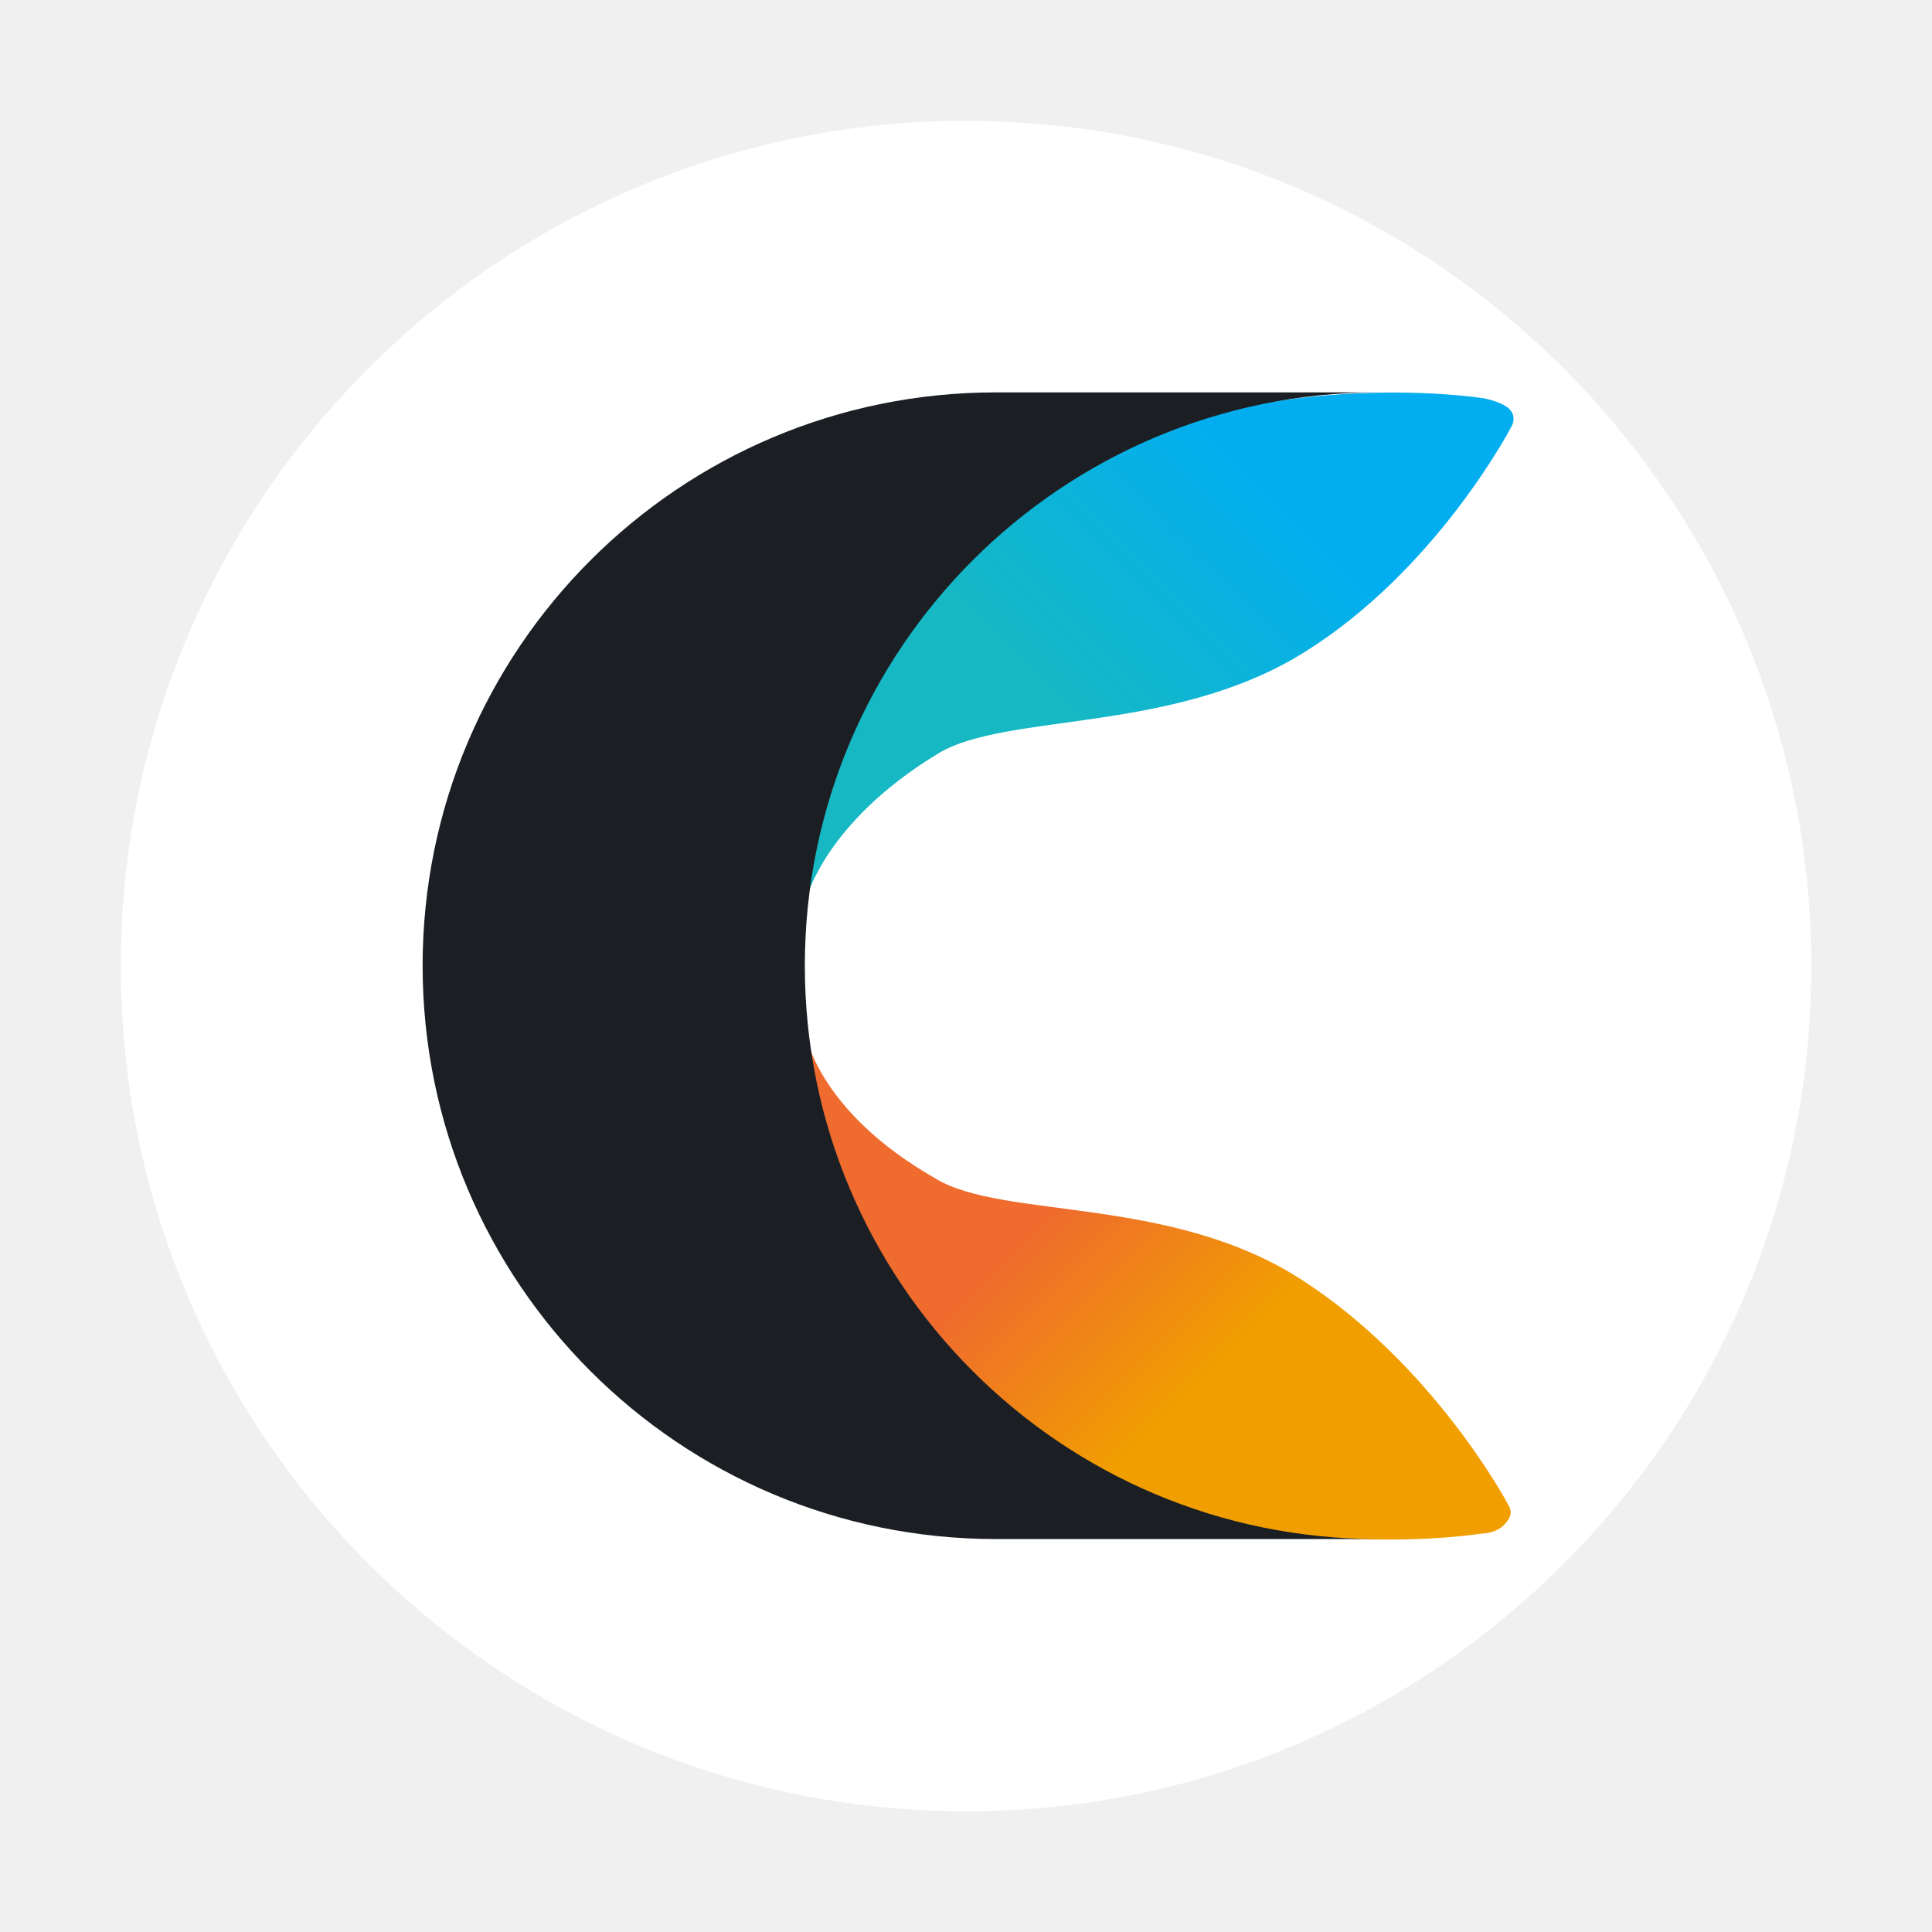
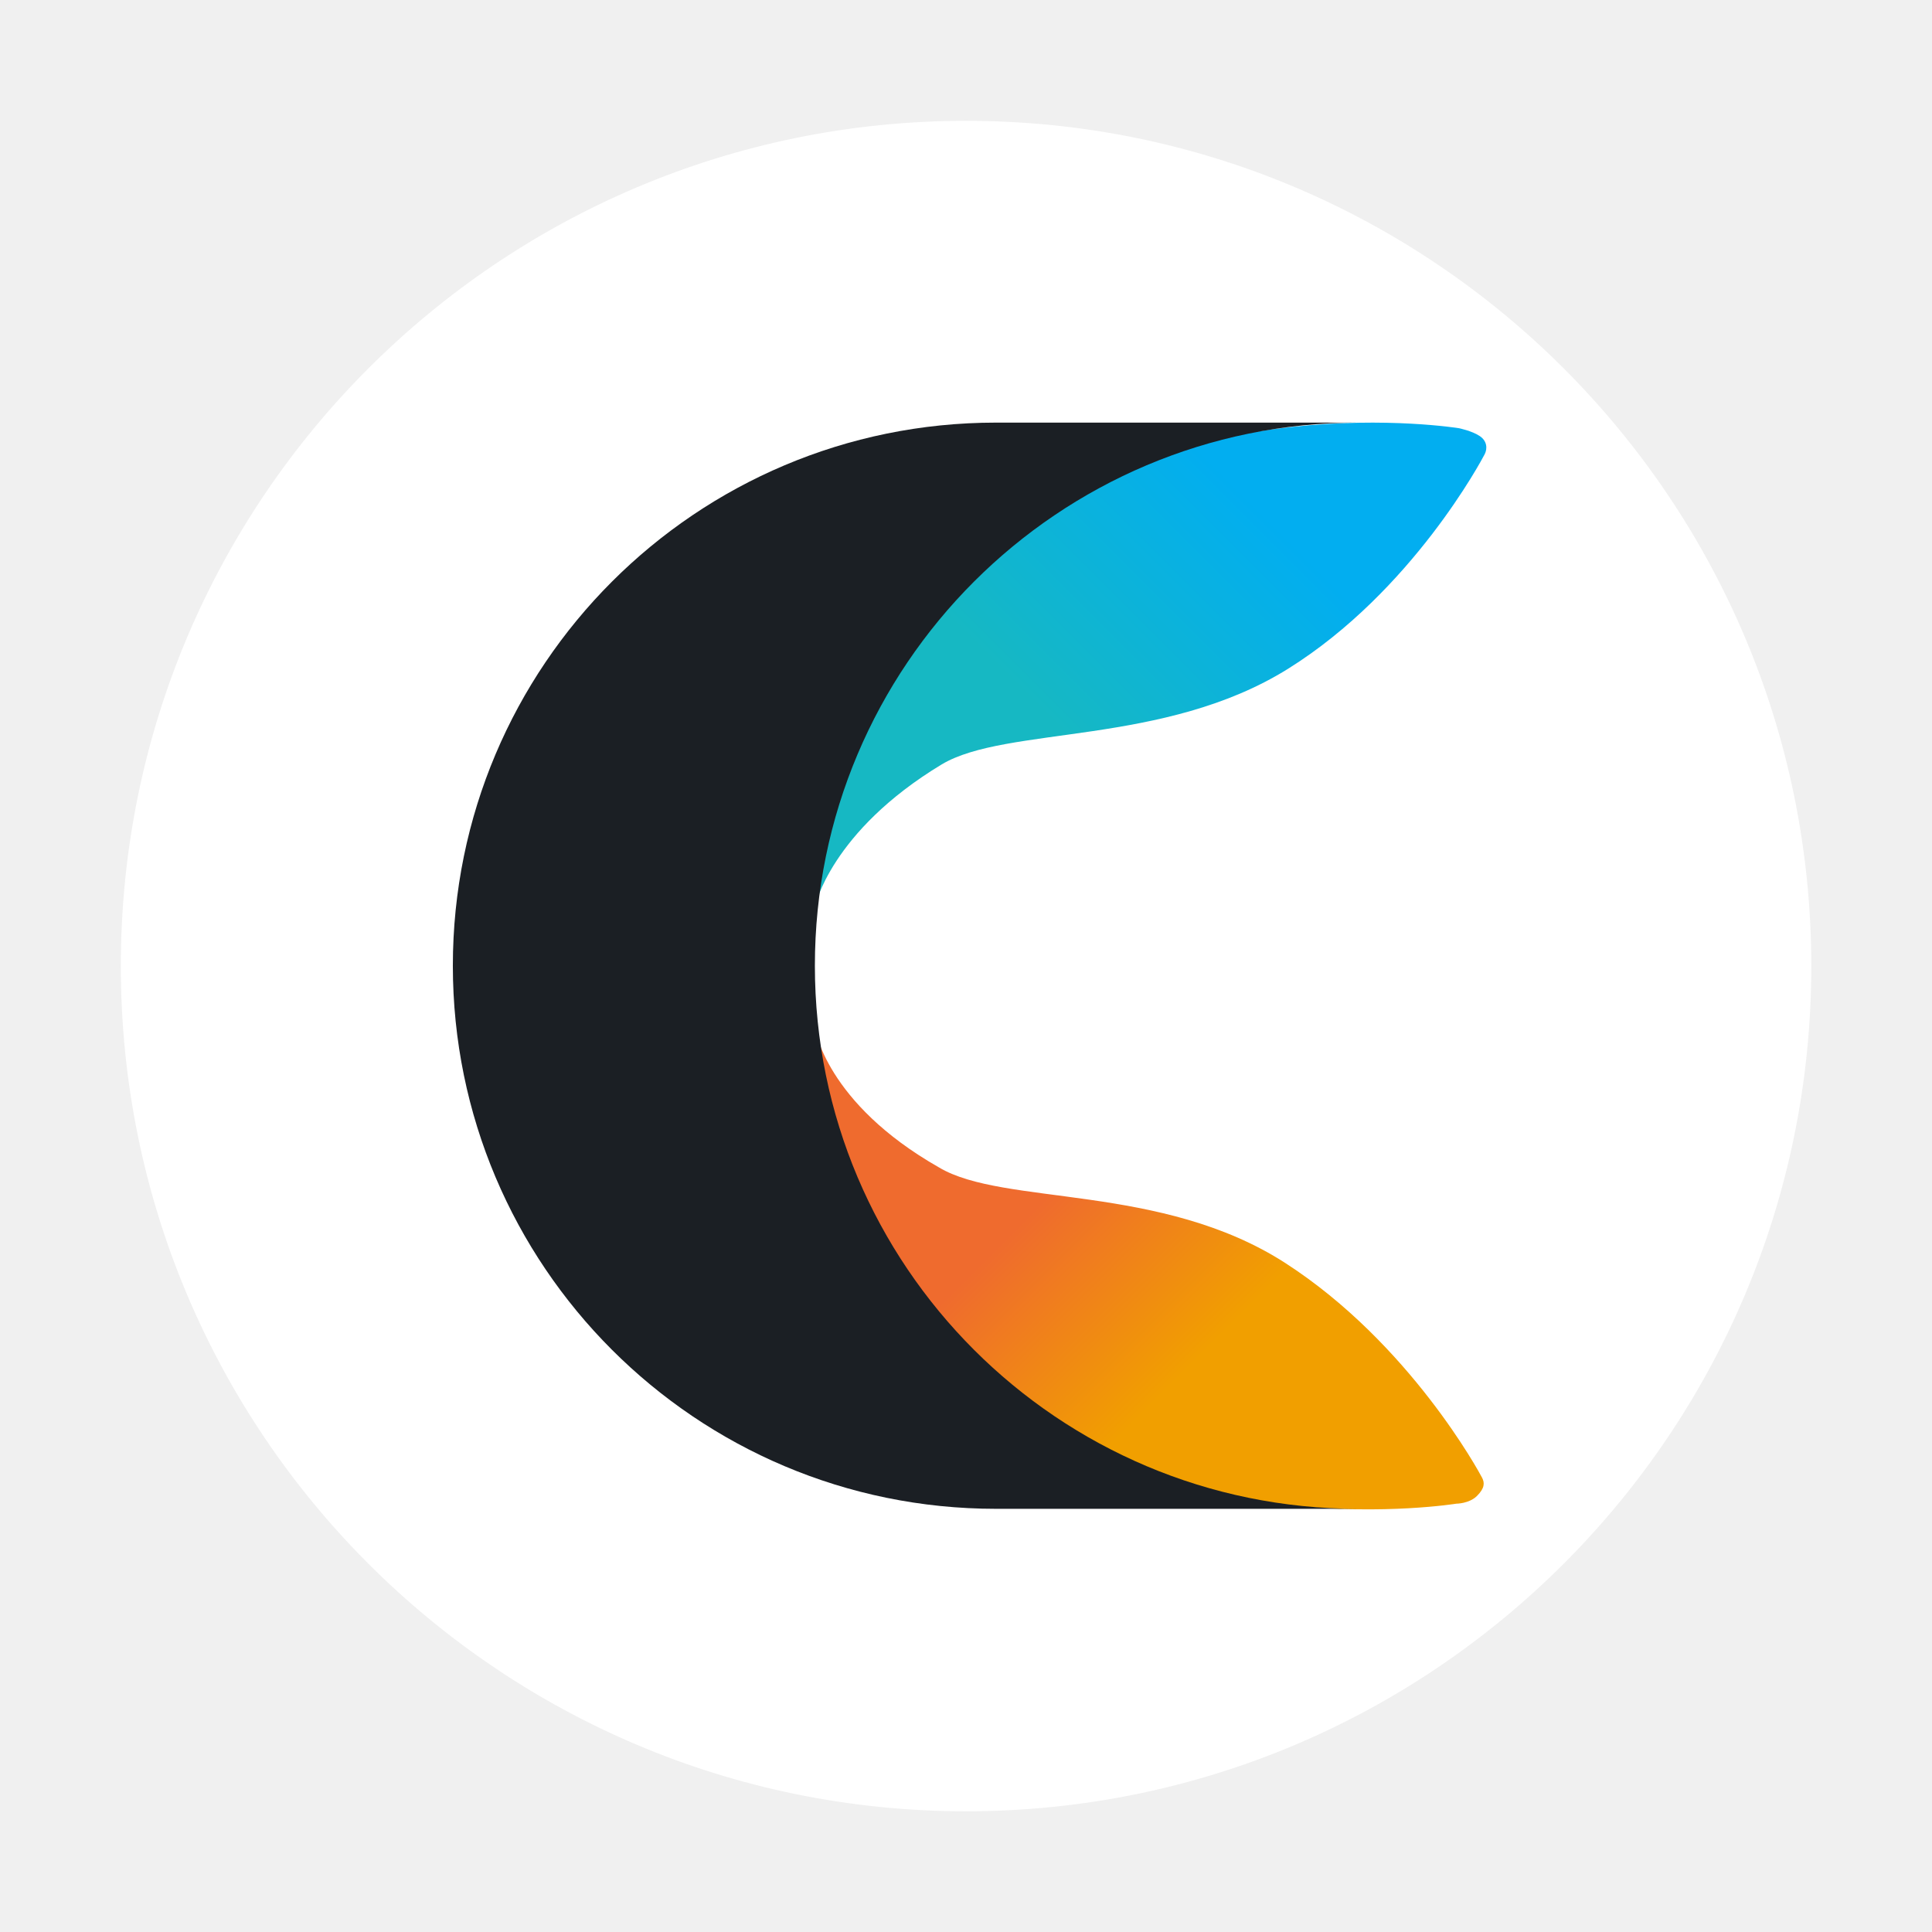
<svg xmlns="http://www.w3.org/2000/svg" xmlns:xlink="http://www.w3.org/1999/xlink" width="64" height="64" viewBox="0 0 16.933 16.933" version="1.1" id="svg5">
  <defs id="defs2">
-     <linearGradient xlink:href="#linearGradient930" id="linearGradient934" gradientUnits="userSpaceOnUse" x1="24.859" y1="30.388" x2="46.753" y2="8.493" gradientTransform="matrix(0.2392714,0,0,0.2392714,1.287525,0.8113496)" />
+     <linearGradient xlink:href="#linearGradient930" id="linearGradient934" gradientUnits="userSpaceOnUse" x1="24.859" y1="30.388" x2="46.753" y2="8.493" gradientTransform="matrix(0.2266781,0,0,0.2266781,1.679301,1.214262)" />
    <linearGradient id="linearGradient930" gradientUnits="userSpaceOnUse" x1="24.859" y1="30.388" x2="46.753" y2="8.493">
      <stop offset="0.371" style="stop-color:#16B8C3" id="stop23-3" />
      <stop offset="0.742" style="stop-color:#02AEF0" id="stop25-6" />
    </linearGradient>
-     <linearGradient xlink:href="#linearGradient1007" id="linearGradient1011" gradientUnits="userSpaceOnUse" x1="24.838" y1="33.654" x2="46.732" y2="55.548" gradientTransform="matrix(0.2392714,0,0,0.2392714,1.263598,0.8075977)" />
+     <linearGradient xlink:href="#linearGradient1007" id="linearGradient1011" gradientUnits="userSpaceOnUse" x1="24.838" y1="33.654" x2="46.732" y2="55.548" gradientTransform="matrix(0.2266781,0,0,0.2266781,1.656633,1.210707)" />
    <linearGradient id="linearGradient1007" gradientUnits="userSpaceOnUse" x1="24.838" y1="33.654" x2="46.732" y2="55.548">
      <stop offset="0.357" style="stop-color:#EF6B2E" id="stop14-5" />
      <stop offset="0.633" style="stop-color:#F19F00" id="stop16-3" />
    </linearGradient>
  </defs>
  <circle style="fill:#ffffff;stroke-width:0.529;stroke-linecap:round;stroke-linejoin:round;stroke-dasharray:6.35, 0.529" id="path878" cx="8.467" cy="8.467" r="7.408" />
-   <path fill-rule="evenodd" clip-rule="evenodd" d="m 7.054,7.918 c 0,0 -0.12,-1.651 1.579,-3.23 1.723,-1.627 4.379,-1.196 4.379,-1.196 0,0 0.12,0.024 0.191,0.072 0.072,0.048 0.072,0.12 0.048,0.167 C 13.227,3.778 12.581,4.999 11.433,5.716 10.284,6.434 8.825,6.243 8.226,6.602 7.198,7.224 7.054,7.918 7.054,7.918 Z" id="path28-7" style="fill:url(#linearGradient934);fill-opacity:1;stroke-width:0.239" />
-   <path fill-rule="evenodd" clip-rule="evenodd" d="m 8.202,10.331 c 0.598,0.359 2.058,0.144 3.206,0.885 1.149,0.742 1.795,1.938 1.818,1.986 0.024,0.048 0.024,0.096 -0.048,0.167 -0.072,0.072 -0.191,0.072 -0.191,0.072 0,0 -2.656,0.431 -4.355,-1.172 C 6.91,10.666 7.054,9.039 7.054,9.039 c 0,0 0.096,0.694 1.149,1.292 z" id="path19-5" style="fill:url(#linearGradient1011);fill-opacity:1;stroke-width:0.239" />
-   <path fill-rule="evenodd" clip-rule="evenodd" fill="#1b1f24" d="m 7.054,8.464 c 0,2.776 2.249,5.025 5.025,5.025 H 8.729 c -2.776,0 -5.025,-2.249 -5.025,-5.025 0,-2.776 2.249,-5.025 5.025,-5.025 h 3.35 c -2.776,0 -5.025,2.249 -5.025,5.025 z" id="path32-6" style="stroke-width:0.239" />
+   <path fill-rule="evenodd" clip-rule="evenodd" d="m 7.142,7.947 c 0,0 -0.113,-1.564 1.496,-3.06 C 10.27,3.345 12.787,3.753 12.787,3.753 c 0,0 0.113,0.023 0.181,0.068 0.068,0.045 0.068,0.113 0.045,0.159 -0.023,0.045 -0.635,1.201 -1.723,1.881 C 10.202,6.541 8.82,6.36 8.253,6.7 7.278,7.289 7.142,7.947 7.142,7.947 Z" id="path28-7" style="fill:url(#linearGradient934);fill-opacity:1;stroke-width:0.227" />
+   <path fill-rule="evenodd" clip-rule="evenodd" d="m 8.23,10.232 c 0.567,0.34 1.949,0.136 3.037,0.839 1.088,0.703 1.7,1.836 1.723,1.881 0.023,0.045 0.023,0.091 -0.045,0.159 -0.068,0.068 -0.181,0.068 -0.181,0.068 0,0 -2.516,0.408 -4.126,-1.111 -1.632,-1.519 -1.496,-3.06 -1.496,-3.06 0,0 0.091,0.657 1.088,1.224 z" id="path19-5" style="fill:url(#linearGradient1011);fill-opacity:1;stroke-width:0.227" />
+   <path fill-rule="evenodd" clip-rule="evenodd" fill="#1b1f24" d="m 7.142,8.464 c 0,2.629 2.131,4.76 4.76,4.76 H 8.729 c -2.629,0 -4.76,-2.131 -4.76,-4.76 0,-2.629 2.131,-4.76 4.76,-4.76 h 3.173 c -2.629,0 -4.76,2.131 -4.76,4.76 z" id="path32-6" style="stroke-width:0.227" />
</svg>
